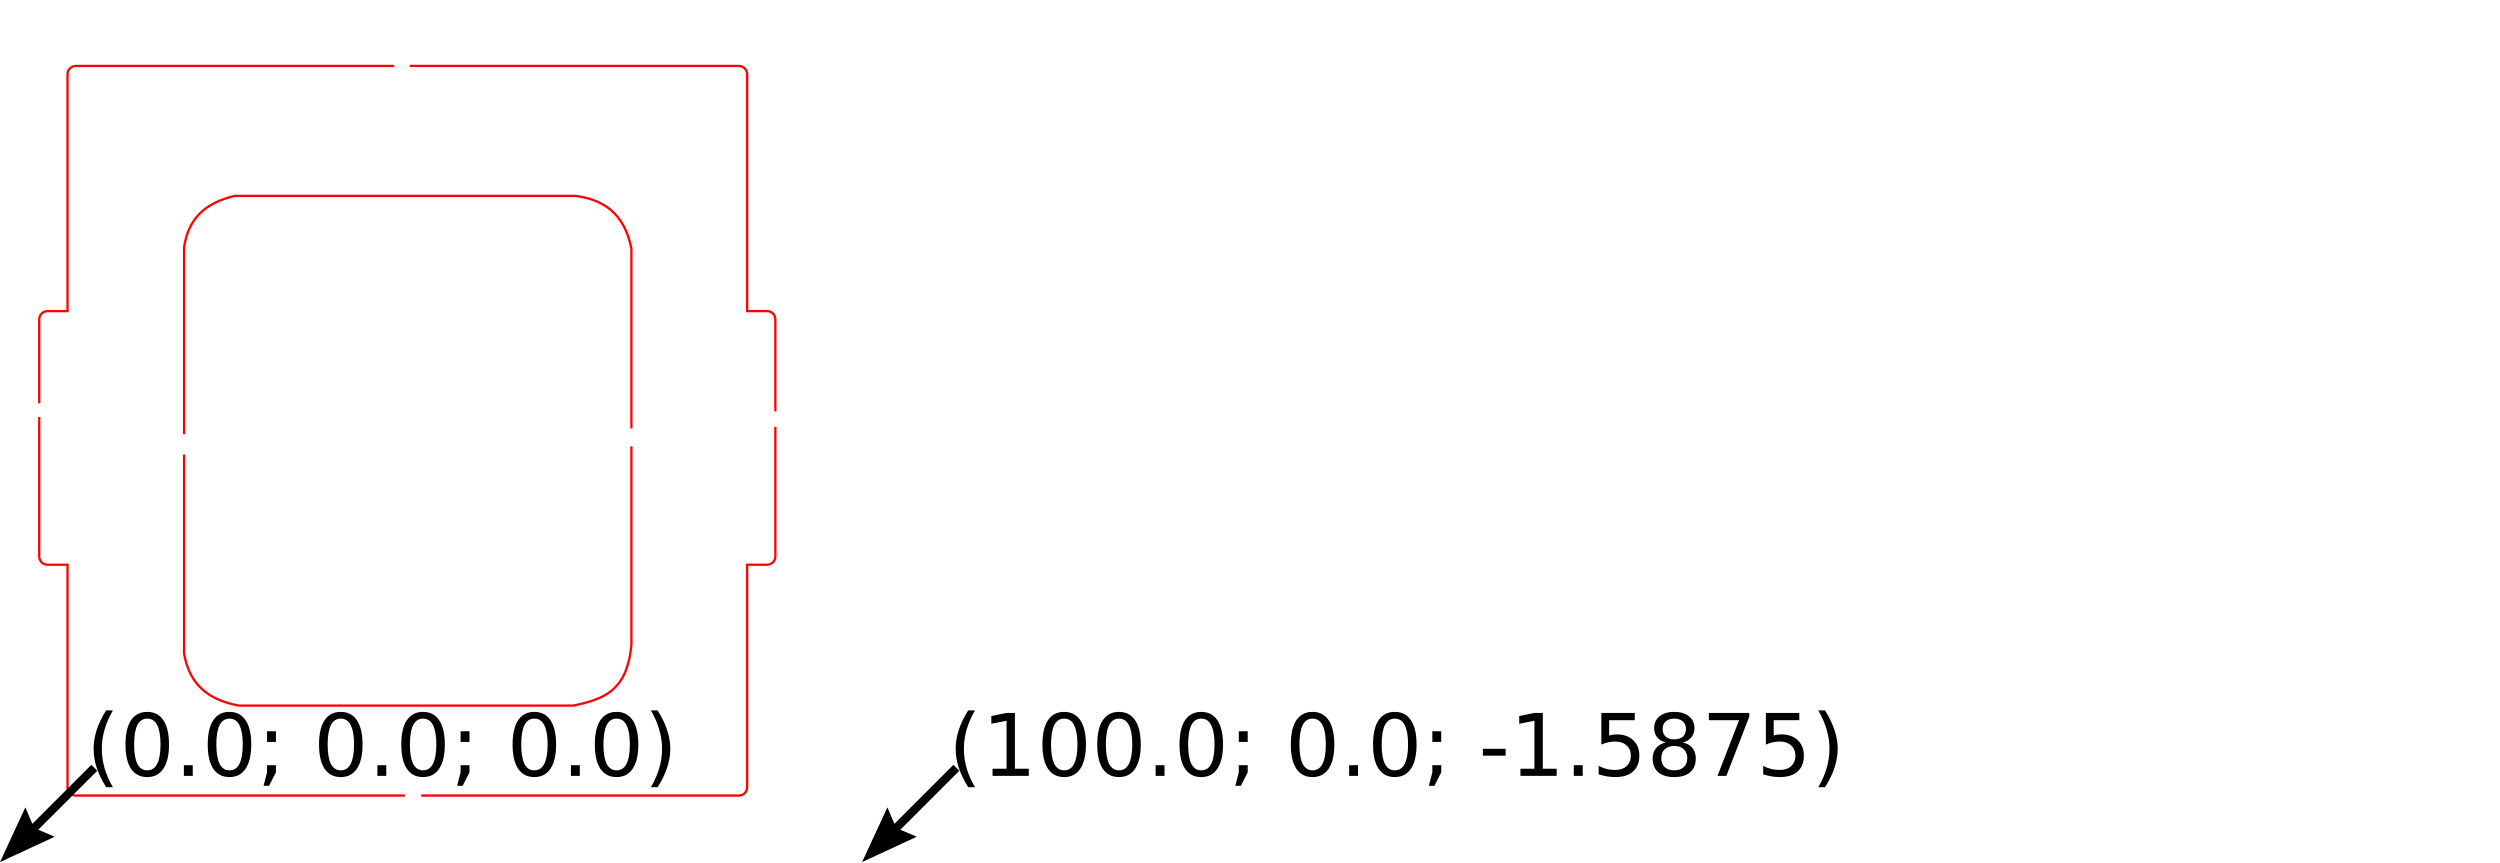
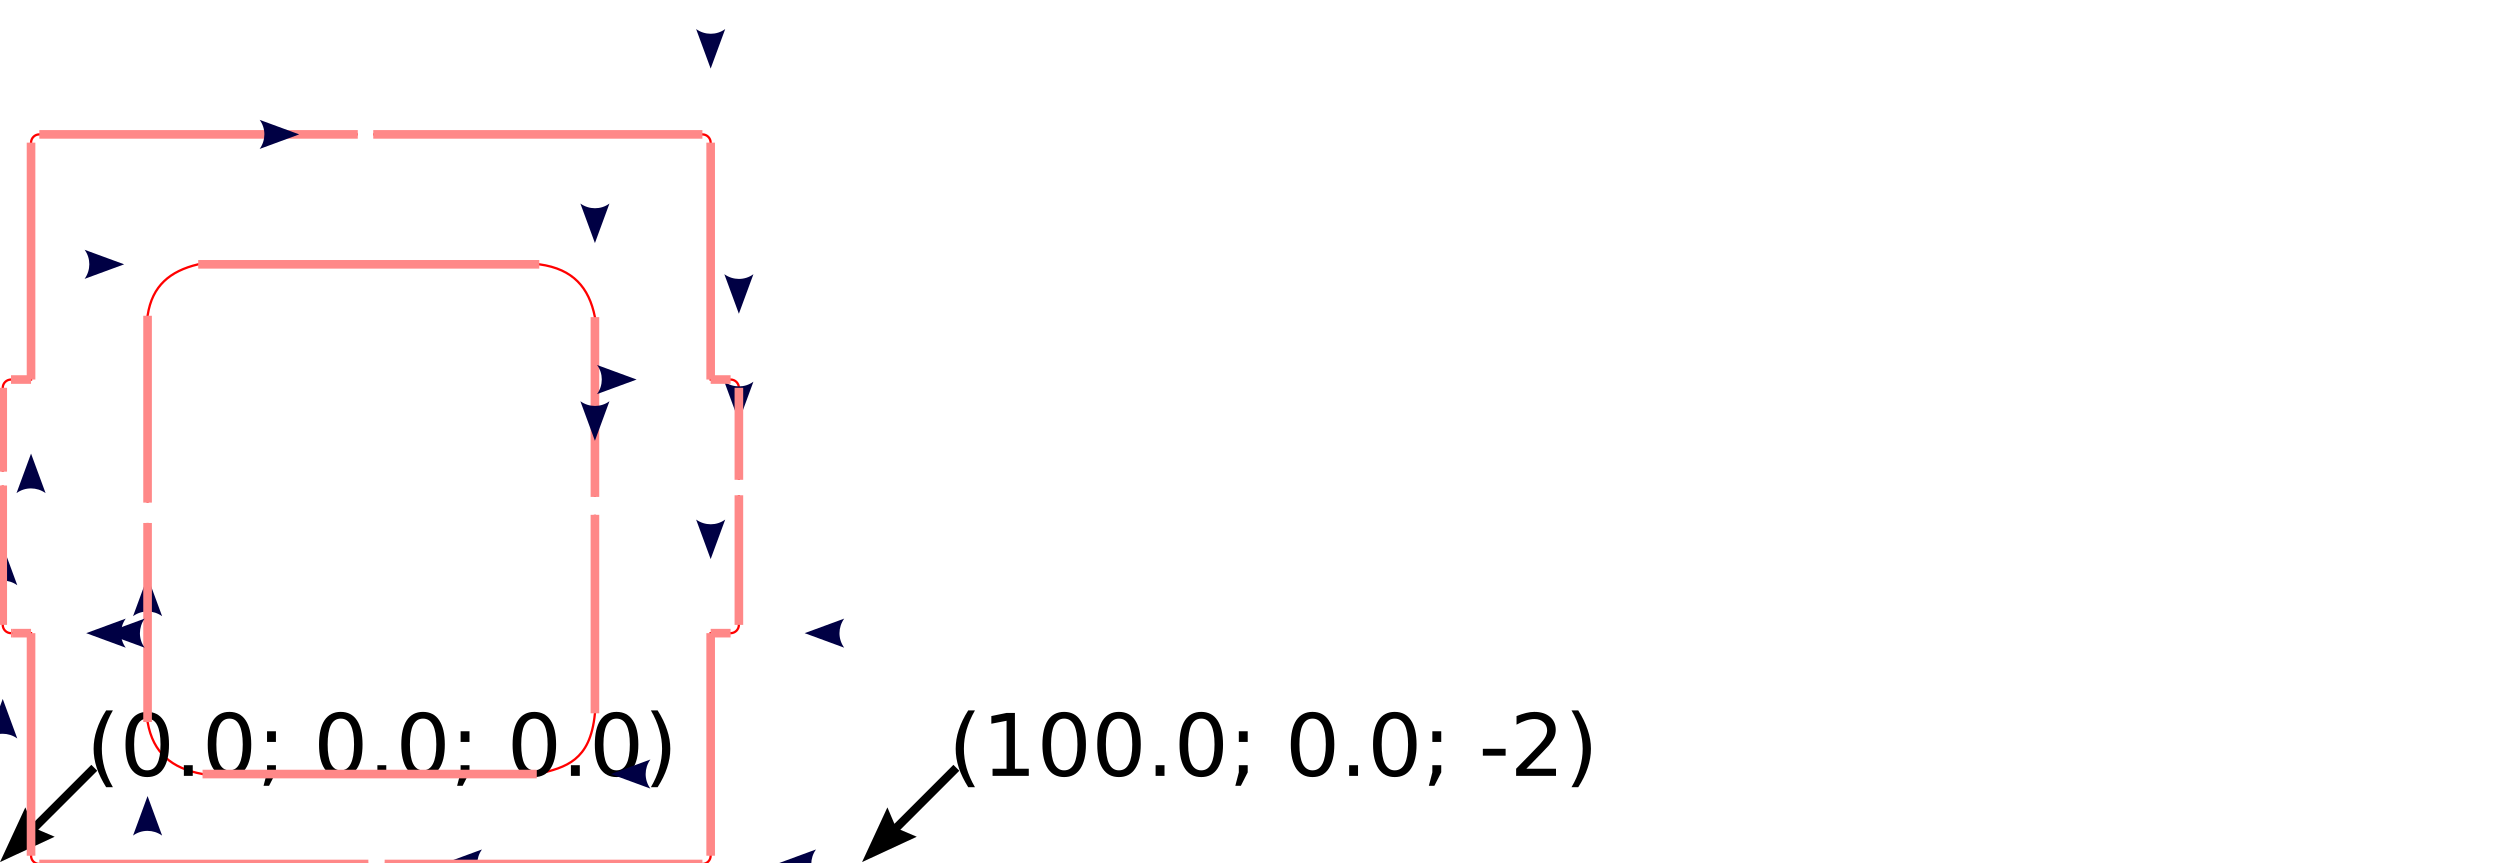
<svg xmlns="http://www.w3.org/2000/svg" width="290mm" height="100mm" viewBox="0 0 290 100" version="1.1" id="svg1028">
  <defs id="defs1022">
-     <marker id="CheckToolsAndOPMarker" orient="auto" refX="-4" refY="-1.687" style="overflow:visible">
-       <path d="m 4.589,-1.687 0.0,0.0 L 9.178,0.0 c -0.733,-0.996 -0.729,-2.359 0.0,-3.375" style="fill:#000044;fill-rule:evenodd;stroke:none" id="path309" />
+     <marker style="overflow:visible" refY="-1.687" refX="-4" orient="auto" id="CheckToolsAndOPMarker">
+       <path id="path309" style="fill:#000044;fill-rule:evenodd;stroke:none" d="m 4.589,-1.687 0.0,0.0 L 9.178,0.0 c -0.733,-0.996 -0.729,-2.359 0.0,-3.375" />
    </marker>
-     <marker id="DrawCurveMarker" orient="auto" refX="-4" refY="-1.687" style="overflow:visible">
-       <path d="m 4.589,-1.687 0.0,0.0 L 9.178,0.0 c -0.733,-0.996 -0.729,-2.359 0.0,-3.375" style="fill:#000044;fill-rule:evenodd;stroke:none" id="path312" />
+     <marker style="overflow:visible" refY="-1.687" refX="-4" orient="auto" id="DrawCurveMarker">
+       <path id="path312" style="fill:#000044;fill-rule:evenodd;stroke:none" d="m 4.589,-1.687 0.0,0.0 L 9.178,0.0 c -0.733,-0.996 -0.729,-2.359 0.0,-3.375" />
    </marker>
-     <marker id="DrawCurveMarker_r" orient="auto" refX="4" refY="-1.687" style="overflow:visible">
-       <path d="m -4.589,-1.687 0.0,0.0 L -9.178,0.0 c 0.733,-0.996 0.729,-2.359 0.0,-3.375" style="fill:#000044;fill-rule:evenodd;stroke:none" id="path315" />
+     <marker style="overflow:visible" refY="-1.687" refX="4" orient="auto" id="DrawCurveMarker_r">
+       <path id="path315" style="fill:#000044;fill-rule:evenodd;stroke:none" d="m -4.589,-1.687 0.0,0.0 L -9.178,0.0 c 0.733,-0.996 0.729,-2.359 0.0,-3.375" />
    </marker>
-     <marker id="InOutPathMarker" orient="auto" refX="-4" refY="-1.687" style="overflow:visible">
-       <path d="m 4.589,-1.687 0.0,0.0 L 9.178,0.0 c -0.733,-0.996 -0.729,-2.359 0.0,-3.375" style="fill:#0072a7;fill-rule:evenodd;stroke:none" id="path318" />
+     <marker style="overflow:visible" refY="-1.687" refX="-4" orient="auto" id="InOutPathMarker">
+       <path id="path318" style="fill:#0072a7;fill-rule:evenodd;stroke:none" d="m 4.589,-1.687 0.0,0.0 L 9.178,0.0 c -0.733,-0.996 -0.729,-2.359 0.0,-3.375" />
    </marker>
  </defs>
  <g id="layer1">
-     <path id="path2384" transform="translate(-638.4864,-489.6068)" d="M 684.221,497.258 H 647.279 c -0.53,-4e-5 -0.959,0.429 -0.959,0.959 v 27.479 h -2.324 c -0.53,-3e-5 -0.959,0.429 -0.959,0.959 v 9.727 m 0,1.606 v 16.169 c -3e-5,0.53 0.429,0.959 0.959,0.959 h 0.133 2.191 v 25.818 c -4e-5,0.53 0.429,0.959 0.959,0.959 h 38.171 m 1.89,0 h 36.857 c 0.53,3e-5 0.959,-0.429 0.959,-0.959 v -25.818 h 2.314 c 0.53,4e-5 0.959,-0.429 0.959,-0.959 v -15.035 m 0,-1.795 V 526.654 c 4e-5,-0.53 -0.429,-0.959 -0.959,-0.959 h -2.314 V 498.217 c 4e-5,-0.53 -0.429,-0.959 -0.959,-0.959 h -38.18" style="fill:none;stroke:#ff0000;stroke-width:0.265px;stroke-linecap:butt;stroke-linejoin:miter;stroke-opacity:1" />
-     <path id="path2386" transform="translate(-638.4864,-489.6068)" d="m 711.73,539.311 v -20.856 c -0.347,-1.751 -0.995,-3.129 -2.004,-4.139 -1.015,-1.016 -2.424,-1.707 -4.451,-1.986 h -39.564 c -1.665,0.394 -2.997,1.032 -3.967,1.967 -0.979,0.944 -1.636,2.202 -1.906,4 v 21.675 m 0,2.362 v 23.085 c 0.326,1.857 1.036,3.166 2.084,4.125 1.047,0.958 2.478,1.585 4.295,1.914 h 38.77 c 1.743,-0.363 3.295,-0.796 4.434,-1.727 1.154,-0.943 2.029,-2.425 2.311,-5.32 V 541.389" style="fill:none;stroke:#ff0000;stroke-width:0.265px;stroke-linecap:butt;stroke-linejoin:miter;stroke-opacity:1" />
+     <path style="fill:none;stroke:#ff0000;stroke-width:0.265px;stroke-linecap:butt;stroke-linejoin:miter;stroke-opacity:1" d="M 41.502,15.589 H 4.56 c -0.53,-4e-5 -0.959,0.429 -0.959,0.959 v 27.479 h -2.324 c -0.53,-3e-5 -0.959,0.429 -0.959,0.959 v 9.727 m 0,1.606 v 16.169 c -3e-5,0.53 0.429,0.959 0.959,0.959 h 0.133 2.191 v 25.818 c -4e-5,0.53 0.429,0.959 0.959,0.959 H 42.73 m 1.89,0 h 36.857 c 0.53,3e-5 0.959,-0.429 0.959,-0.959 v -25.818 h 2.314 c 0.53,4e-5 0.959,-0.429 0.959,-0.959 v -15.035 m 0,-1.795 v -10.672 c 4e-5,-0.53 -0.429,-0.959 -0.959,-0.959 h -2.314 V 16.548 c 4e-5,-0.53 -0.429,-0.959 -0.959,-0.959 h -38.18" id="path2384" />
+     <path style="fill:none;stroke:#ff0000;stroke-width:0.265px;stroke-linecap:butt;stroke-linejoin:miter;stroke-opacity:1" d="m 69.011,57.641 v -20.856 c -0.347,-1.751 -0.995,-3.129 -2.004,-4.139 -1.015,-1.016 -2.424,-1.707 -4.451,-1.986 h -39.564 c -1.665,0.394 -2.997,1.032 -3.967,1.967 -0.979,0.944 -1.636,2.202 -1.906,4 v 21.675 m 0,2.362 v 23.085 c 0.326,1.857 1.036,3.166 2.084,4.125 1.047,0.958 2.478,1.585 4.295,1.914 h 38.77 c 1.743,-0.363 3.295,-0.796 4.434,-1.727 1.154,-0.943 2.029,-2.425 2.311,-5.32 v -23.023" id="path2386" />
  </g>
-   <g style="display:inline" id="layer2">
-     <g gcodetools="Gcodetools tool definition" transform="matrix(0.5014292,0,0,0.5201835,55.54568,120.4584)" id="g183">
-       <path gcodetools="Gcodetools tool background" style="fill-opacity:0.5;stroke:#444444" d="M -20,-20 H 380 V 155 H -20 Z" id="path101" />
-       <g gcodetools="Gcodetools tool parameter" id="g111">
-         <text x="0" xml:space="preserve" y="0" style="font-style:normal;font-variant:normal;font-weight:normal;font-stretch:normal;font-size:20px;font-family:'DejaVu Sans';fill:#000000;fill-opacity:1;stroke:none" gcodetools="Gcodetools tool definition field name" id="text105">
-           <tspan x="0" y="0" id="tspan103">name</tspan>
+   <g id="layer2" style="display:inline">
+     <g id="g183" transform="matrix(0.5014292,0,0,0.5201835,55.54568,120.4584)" gcodetools="Gcodetools tool definition">
+       <path id="path101" d="M -20,-20 H 380 V 155 H -20 Z" style="fill-opacity:0.5;stroke:#444444" gcodetools="Gcodetools tool background" />
+       <g id="g111" gcodetools="Gcodetools tool parameter">
+         <text id="text105" gcodetools="Gcodetools tool definition field name" style="font-style:normal;font-variant:normal;font-weight:normal;font-stretch:normal;font-size:20px;font-family:'DejaVu Sans';fill:#000000;fill-opacity:1;stroke:none" y="0" xml:space="preserve" x="0">
+           <tspan id="tspan103" y="0" x="0">name</tspan>
        </text>
-         <text x="150" xml:space="preserve" y="0" style="font-style:normal;font-variant:normal;font-weight:normal;font-stretch:normal;font-size:20px;font-family:'DejaVu Sans';fill:#000000;fill-opacity:1;stroke:none" gcodetools="Gcodetools tool definition field value" id="text109">
-           <tspan x="150" y="0" id="tspan107">Cylindrical cutter</tspan>
+         <text id="text109" gcodetools="Gcodetools tool definition field value" style="font-style:normal;font-variant:normal;font-weight:normal;font-stretch:normal;font-size:20px;font-family:'DejaVu Sans';fill:#000000;fill-opacity:1;stroke:none" y="0" xml:space="preserve" x="150">
+           <tspan id="tspan107" y="0" x="150">Cylindrical cutter</tspan>
        </text>
      </g>
-       <g gcodetools="Gcodetools tool parameter" id="g121">
-         <text x="0" xml:space="preserve" y="20" style="font-style:normal;font-variant:normal;font-weight:normal;font-stretch:normal;font-size:10px;font-family:'DejaVu Sans';fill:#000000;fill-opacity:1;stroke:none" gcodetools="Gcodetools tool definition field name" id="text115">
-           <tspan x="0" y="20" id="tspan113">id</tspan>
+       <g id="g121" gcodetools="Gcodetools tool parameter">
+         <text id="text115" gcodetools="Gcodetools tool definition field name" style="font-style:normal;font-variant:normal;font-weight:normal;font-stretch:normal;font-size:10px;font-family:'DejaVu Sans';fill:#000000;fill-opacity:1;stroke:none" y="20" xml:space="preserve" x="0">
+           <tspan id="tspan113" y="20" x="0">id</tspan>
        </text>
-         <text x="150" xml:space="preserve" y="20" style="font-style:normal;font-variant:normal;font-weight:normal;font-stretch:normal;font-size:10px;font-family:'DejaVu Sans';fill:#000000;fill-opacity:1;stroke:none" gcodetools="Gcodetools tool definition field value" id="text119">
-           <tspan x="150" y="20" id="tspan117">Cylindrical cutter 0001</tspan>
+         <text id="text119" gcodetools="Gcodetools tool definition field value" style="font-style:normal;font-variant:normal;font-weight:normal;font-stretch:normal;font-size:10px;font-family:'DejaVu Sans';fill:#000000;fill-opacity:1;stroke:none" y="20" xml:space="preserve" x="150">
+           <tspan id="tspan117" y="20" x="150">Cylindrical cutter 0001</tspan>
        </text>
      </g>
-       <g gcodetools="Gcodetools tool parameter" id="g131">
-         <text x="0" xml:space="preserve" y="35" style="font-style:normal;font-variant:normal;font-weight:normal;font-stretch:normal;font-size:10px;font-family:'DejaVu Sans';fill:#000000;fill-opacity:1;stroke:none" gcodetools="Gcodetools tool definition field name" id="text125">
-           <tspan x="0" y="35" id="tspan123">diameter</tspan>
+       <g id="g131" gcodetools="Gcodetools tool parameter">
+         <text id="text125" gcodetools="Gcodetools tool definition field name" style="font-style:normal;font-variant:normal;font-weight:normal;font-stretch:normal;font-size:10px;font-family:'DejaVu Sans';fill:#000000;fill-opacity:1;stroke:none" y="35" xml:space="preserve" x="0">
+           <tspan id="tspan123" y="35" x="0">diameter</tspan>
        </text>
-         <text x="150" xml:space="preserve" y="35" style="font-style:normal;font-variant:normal;font-weight:normal;font-stretch:normal;font-size:10px;font-family:'DejaVu Sans';fill:#000000;fill-opacity:1;stroke:none" gcodetools="Gcodetools tool definition field value" id="text129">
-           <tspan x="150" y="35" id="tspan127">1.6</tspan>
+         <text id="text129" gcodetools="Gcodetools tool definition field value" style="font-style:normal;font-variant:normal;font-weight:normal;font-stretch:normal;font-size:10px;font-family:'DejaVu Sans';fill:#000000;fill-opacity:1;stroke:none" y="35" xml:space="preserve" x="150">
+           <tspan id="tspan127" y="35" x="150">1.6</tspan>
        </text>
      </g>
-       <g gcodetools="Gcodetools tool parameter" id="g141">
-         <text x="0" xml:space="preserve" y="50" style="font-style:normal;font-variant:normal;font-weight:normal;font-stretch:normal;font-size:10px;font-family:'DejaVu Sans';fill:#000000;fill-opacity:1;stroke:none" gcodetools="Gcodetools tool definition field name" id="text135">
-           <tspan x="0" y="50" id="tspan133">feed</tspan>
+       <g id="g141" gcodetools="Gcodetools tool parameter">
+         <text id="text135" gcodetools="Gcodetools tool definition field name" style="font-style:normal;font-variant:normal;font-weight:normal;font-stretch:normal;font-size:10px;font-family:'DejaVu Sans';fill:#000000;fill-opacity:1;stroke:none" y="50" xml:space="preserve" x="0">
+           <tspan id="tspan133" y="50" x="0">feed</tspan>
        </text>
-         <text x="150" xml:space="preserve" y="50" style="font-style:normal;font-variant:normal;font-weight:normal;font-stretch:normal;font-size:10px;font-family:'DejaVu Sans';fill:#000000;fill-opacity:1;stroke:none" gcodetools="Gcodetools tool definition field value" id="text139">
-           <tspan x="150" y="50" id="tspan137">250</tspan>
+         <text id="text139" gcodetools="Gcodetools tool definition field value" style="font-style:normal;font-variant:normal;font-weight:normal;font-stretch:normal;font-size:10px;font-family:'DejaVu Sans';fill:#000000;fill-opacity:1;stroke:none" y="50" xml:space="preserve" x="150">
+           <tspan id="tspan137" y="50" x="150">150</tspan>
        </text>
      </g>
-       <g gcodetools="Gcodetools tool parameter" id="g151">
-         <text x="0" xml:space="preserve" y="65" style="font-style:normal;font-variant:normal;font-weight:normal;font-stretch:normal;font-size:10px;font-family:'DejaVu Sans';fill:#000000;fill-opacity:1;stroke:none" gcodetools="Gcodetools tool definition field name" id="text145">
-           <tspan x="0" y="65" id="tspan143">penetration angle</tspan>
+       <g id="g151" gcodetools="Gcodetools tool parameter">
+         <text id="text145" gcodetools="Gcodetools tool definition field name" style="font-style:normal;font-variant:normal;font-weight:normal;font-stretch:normal;font-size:10px;font-family:'DejaVu Sans';fill:#000000;fill-opacity:1;stroke:none" y="65" xml:space="preserve" x="0">
+           <tspan id="tspan143" y="65" x="0">penetration angle</tspan>
        </text>
-         <text x="150" xml:space="preserve" y="65" style="font-style:normal;font-variant:normal;font-weight:normal;font-stretch:normal;font-size:10px;font-family:'DejaVu Sans';fill:#000000;fill-opacity:1;stroke:none" gcodetools="Gcodetools tool definition field value" id="text149">
-           <tspan x="150" y="65" id="tspan147">90</tspan>
+         <text id="text149" gcodetools="Gcodetools tool definition field value" style="font-style:normal;font-variant:normal;font-weight:normal;font-stretch:normal;font-size:10px;font-family:'DejaVu Sans';fill:#000000;fill-opacity:1;stroke:none" y="65" xml:space="preserve" x="150">
+           <tspan id="tspan147" y="65" x="150">90</tspan>
        </text>
      </g>
-       <g gcodetools="Gcodetools tool parameter" id="g161">
-         <text x="0" xml:space="preserve" y="80" style="font-style:normal;font-variant:normal;font-weight:normal;font-stretch:normal;font-size:10px;font-family:'DejaVu Sans';fill:#000000;fill-opacity:1;stroke:none" gcodetools="Gcodetools tool definition field name" id="text155">
-           <tspan x="0" y="80" id="tspan153">penetration feed</tspan>
+       <g id="g161" gcodetools="Gcodetools tool parameter">
+         <text id="text155" gcodetools="Gcodetools tool definition field name" style="font-style:normal;font-variant:normal;font-weight:normal;font-stretch:normal;font-size:10px;font-family:'DejaVu Sans';fill:#000000;fill-opacity:1;stroke:none" y="80" xml:space="preserve" x="0">
+           <tspan id="tspan153" y="80" x="0">penetration feed</tspan>
        </text>
-         <text x="150" xml:space="preserve" y="80" style="font-style:normal;font-variant:normal;font-weight:normal;font-stretch:normal;font-size:10px;font-family:'DejaVu Sans';fill:#000000;fill-opacity:1;stroke:none" gcodetools="Gcodetools tool definition field value" id="text159">
-           <tspan x="150" y="80" id="tspan157">100</tspan>
+         <text id="text159" gcodetools="Gcodetools tool definition field value" style="font-style:normal;font-variant:normal;font-weight:normal;font-stretch:normal;font-size:10px;font-family:'DejaVu Sans';fill:#000000;fill-opacity:1;stroke:none" y="80" xml:space="preserve" x="150">
+           <tspan id="tspan157" y="80" x="150">100</tspan>
        </text>
      </g>
-       <g gcodetools="Gcodetools tool parameter" id="g171">
-         <text x="0" xml:space="preserve" y="95" style="font-style:normal;font-variant:normal;font-weight:normal;font-stretch:normal;font-size:10px;font-family:'DejaVu Sans';fill:#000000;fill-opacity:1;stroke:none" gcodetools="Gcodetools tool definition field name" id="text165">
-           <tspan x="0" y="95" id="tspan163">depth step</tspan>
+       <g id="g171" gcodetools="Gcodetools tool parameter">
+         <text id="text165" gcodetools="Gcodetools tool definition field name" style="font-style:normal;font-variant:normal;font-weight:normal;font-stretch:normal;font-size:10px;font-family:'DejaVu Sans';fill:#000000;fill-opacity:1;stroke:none" y="95" xml:space="preserve" x="0">
+           <tspan id="tspan163" y="95" x="0">depth step</tspan>
        </text>
-         <text x="150" xml:space="preserve" y="95" style="font-style:normal;font-variant:normal;font-weight:normal;font-stretch:normal;font-size:10px;font-family:'DejaVu Sans';fill:#000000;fill-opacity:1;stroke:none" gcodetools="Gcodetools tool definition field value" id="text169">
-           <tspan x="150" y="95" id="tspan167">2</tspan>
+         <text id="text169" gcodetools="Gcodetools tool definition field value" style="font-style:normal;font-variant:normal;font-weight:normal;font-stretch:normal;font-size:10px;font-family:'DejaVu Sans';fill:#000000;fill-opacity:1;stroke:none" y="95" xml:space="preserve" x="150">
+           <tspan id="tspan167" y="95" x="150">2</tspan>
        </text>
      </g>
-       <g gcodetools="Gcodetools tool parameter" id="g181">
-         <text x="0" xml:space="preserve" y="110" style="font-style:normal;font-variant:normal;font-weight:normal;font-stretch:normal;font-size:10px;font-family:'DejaVu Sans';fill:#000000;fill-opacity:1;stroke:none" gcodetools="Gcodetools tool definition field name" id="text175">
-           <tspan x="0" y="110" id="tspan173">tool change gcode</tspan>
+       <g id="g181" gcodetools="Gcodetools tool parameter">
+         <text id="text175" gcodetools="Gcodetools tool definition field name" style="font-style:normal;font-variant:normal;font-weight:normal;font-stretch:normal;font-size:10px;font-family:'DejaVu Sans';fill:#000000;fill-opacity:1;stroke:none" y="110" xml:space="preserve" x="0">
+           <tspan id="tspan173" y="110" x="0">tool change gcode</tspan>
        </text>
-         <text x="150" xml:space="preserve" y="110" style="font-style:normal;font-variant:normal;font-weight:normal;font-stretch:normal;font-size:10px;font-family:'DejaVu Sans';fill:#000000;fill-opacity:1;stroke:none" gcodetools="Gcodetools tool definition field value" id="text179">
-           <tspan x="150" y="110" id="tspan177">(None)</tspan>
+         <text id="text179" gcodetools="Gcodetools tool definition field value" style="font-style:normal;font-variant:normal;font-weight:normal;font-stretch:normal;font-size:10px;font-family:'DejaVu Sans';fill:#000000;fill-opacity:1;stroke:none" y="110" xml:space="preserve" x="150">
+           <tspan id="tspan177" y="110" x="150">(None)</tspan>
        </text>
      </g>
    </g>
-     <g gcodetools="Gcodetools orientation group" id="g296">
-       <g gcodetools="Gcodetools orientation point (2 points)" id="g286">
-         <path style="fill:#000000;stroke:none" gcodetools="Gcodetools orientation point arrow" d="M 0,100 2.938,93.656 3.75,95.562 10.594,88.719 v 0 l 0.688,0.688 L 4.438,96.25 6.344,97.062 Z" id="path280" />
-         <text x="10" xml:space="preserve" y="90" style="font-style:normal;font-variant:normal;font-weight:normal;font-stretch:normal;font-size:10px;font-family:'DejaVu Sans';fill:#000000;fill-opacity:1;stroke:none" gcodetools="Gcodetools orientation point text" id="text284">
-           <tspan x="10" y="90" id="tspan282">(0.0; 0.0; 0.0)</tspan>
+     <g id="g296" gcodetools="Gcodetools orientation group">
+       <g id="g286" gcodetools="Gcodetools orientation point (2 points)">
+         <path id="path280" d="M 0,100 2.938,93.656 3.75,95.562 10.594,88.719 v 0 l 0.688,0.688 L 4.438,96.25 6.344,97.062 Z" gcodetools="Gcodetools orientation point arrow" style="fill:#000000;stroke:none" />
+         <text id="text284" gcodetools="Gcodetools orientation point text" style="font-style:normal;font-variant:normal;font-weight:normal;font-stretch:normal;font-size:10px;font-family:'DejaVu Sans';fill:#000000;fill-opacity:1;stroke:none" y="90" xml:space="preserve" x="10">
+           <tspan id="tspan282" y="90" x="10">(0.0; 0.0; 0.0)</tspan>
        </text>
      </g>
-       <g gcodetools="Gcodetools orientation point (2 points)" id="g294">
-         <path style="fill:#000000;stroke:none" gcodetools="Gcodetools orientation point arrow" d="m 100,100 2.938,-6.344 0.812,1.906 6.844,-6.844 v 0 l 0.688,0.688 -6.844,6.844 1.906,0.812 z" id="path288" />
-         <text x="110" xml:space="preserve" y="90" style="font-style:normal;font-variant:normal;font-weight:normal;font-stretch:normal;font-size:10px;font-family:'DejaVu Sans';fill:#000000;fill-opacity:1;stroke:none" gcodetools="Gcodetools orientation point text" id="text292">
-           <tspan x="110" y="90" id="tspan290">(100.0; 0.0; -1.5875)</tspan>
+       <g id="g294" gcodetools="Gcodetools orientation point (2 points)">
+         <path id="path288" d="m 100,100 2.938,-6.344 0.812,1.906 6.844,-6.844 v 0 l 0.688,0.688 -6.844,6.844 1.906,0.812 z" gcodetools="Gcodetools orientation point arrow" style="fill:#000000;stroke:none" />
+         <text id="text292" gcodetools="Gcodetools orientation point text" style="font-style:normal;font-variant:normal;font-weight:normal;font-stretch:normal;font-size:10px;font-family:'DejaVu Sans';fill:#000000;fill-opacity:1;stroke:none" y="90" xml:space="preserve" x="110">
+           <tspan id="tspan290" y="90" x="110">(100.0; 0.0; -2)</tspan>
        </text>
      </g>
    </g>
+     <g gcodetools="Preview group" id="g1816">
+       <path gcodetools="Preview" style="stroke:#f88;fill:none;stroke-width:1;marker-end:url(#DrawCurveMarker)" d="M 69.011 57.641 L 69.011 36.786" id="path1706" />
+       <path gcodetools="Preview" style="stroke:#8f8;fill:none;stroke-width:1;marker-start:url(#DrawCurveMarker_r)" id="path1708" />
+       <path gcodetools="Preview" style="stroke:#88f;fill:none;stroke-width:1;marker-start:url(#DrawCurveMarker_r)" id="path1710" />
+       <path gcodetools="Preview" style="stroke:#8f8;fill:none;stroke-width:1;marker-start:url(#DrawCurveMarker_r)" id="path1712" />
+       <path gcodetools="Preview" style="stroke:#88f;fill:none;stroke-width:1;marker-start:url(#DrawCurveMarker_r)" id="path1714" />
+       <path gcodetools="Preview" style="stroke:#f88;fill:none;stroke-width:1;marker-end:url(#DrawCurveMarker)" d="M 62.556 30.661 L 22.991 30.661" id="path1716" />
+       <path gcodetools="Preview" style="stroke:#8f8;fill:none;stroke-width:1;marker-start:url(#DrawCurveMarker_r)" id="path1718" />
+       <path gcodetools="Preview" style="stroke:#88f;fill:none;stroke-width:1;marker-start:url(#DrawCurveMarker_r)" id="path1720" />
+       <path gcodetools="Preview" style="stroke:#8f8;fill:none;stroke-width:1;marker-start:url(#DrawCurveMarker_r)" id="path1722" />
+       <path gcodetools="Preview" style="stroke:#88f;fill:none;stroke-width:1;marker-start:url(#DrawCurveMarker_r)" id="path1724" />
+       <path gcodetools="Preview" style="stroke:#f88;fill:none;stroke-width:1;marker-end:url(#DrawCurveMarker)" d="M 17.118 36.628 L 17.118 58.303" id="path1726" />
+       <path gcodetools="Preview" style="stroke:#f88;fill:none;stroke-width:1;marker-end:url(#DrawCurveMarker)" d="M 17.118 60.665 L 17.118 83.751" id="path1728" />
+       <path gcodetools="Preview" style="stroke:#8f8;fill:none;stroke-width:1;marker-start:url(#DrawCurveMarker_r)" id="path1730" />
+       <path gcodetools="Preview" style="stroke:#88f;fill:none;stroke-width:1;marker-start:url(#DrawCurveMarker_r)" id="path1732" />
+       <path gcodetools="Preview" style="stroke:#8f8;fill:none;stroke-width:1;marker-start:url(#DrawCurveMarker_r)" id="path1734" />
+       <path gcodetools="Preview" style="stroke:#88f;fill:none;stroke-width:1;marker-start:url(#DrawCurveMarker_r)" id="path1736" />
+       <path gcodetools="Preview" style="stroke:#f88;fill:none;stroke-width:1;marker-end:url(#DrawCurveMarker)" d="M 23.497 89.79 L 62.267 89.79" id="path1738" />
+       <path gcodetools="Preview" style="stroke:#8f8;fill:none;stroke-width:1;marker-start:url(#DrawCurveMarker_r)" id="path1740" />
+       <path gcodetools="Preview" style="stroke:#88f;fill:none;stroke-width:1;marker-start:url(#DrawCurveMarker_r)" id="path1742" />
+       <path gcodetools="Preview" style="stroke:#8f8;fill:none;stroke-width:1;marker-start:url(#DrawCurveMarker_r)" id="path1744" />
+       <path gcodetools="Preview" style="stroke:#88f;fill:none;stroke-width:1;marker-start:url(#DrawCurveMarker_r)" id="path1746" />
+       <path gcodetools="Preview" style="stroke:#f88;fill:none;stroke-width:1;marker-end:url(#DrawCurveMarker)" d="M 69.011 82.743 L 69.011 59.72" id="path1748" />
+       <path gcodetools="Preview" style="stroke:#f88;fill:none;stroke-width:1;marker-end:url(#DrawCurveMarker)" d="M 41.502 15.589 L 4.56 15.589" id="path1750" />
+       <path gcodetools="Preview" style="stroke:#8f8;fill:none;stroke-width:1;marker-start:url(#DrawCurveMarker_r)" id="path1752" />
+       <path gcodetools="Preview" style="stroke:#88f;fill:none;stroke-width:1;marker-start:url(#DrawCurveMarker_r)" id="path1754" />
+       <path gcodetools="Preview" style="stroke:#f88;fill:none;stroke-width:1;marker-end:url(#DrawCurveMarker)" d="M 3.601 16.547 L 3.601 44.026" id="path1756" />
+       <path gcodetools="Preview" style="stroke:#f88;fill:none;stroke-width:1;marker-end:url(#DrawCurveMarker)" d="M 3.601 44.026 L 1.276 44.026" id="path1758" />
+       <path gcodetools="Preview" style="stroke:#8f8;fill:none;stroke-width:1;marker-start:url(#DrawCurveMarker_r)" id="path1760" />
+       <path gcodetools="Preview" style="stroke:#88f;fill:none;stroke-width:1;marker-start:url(#DrawCurveMarker_r)" id="path1762" />
+       <path gcodetools="Preview" style="stroke:#f88;fill:none;stroke-width:1;marker-end:url(#DrawCurveMarker)" d="M 0.317 44.985 L 0.317 54.712" id="path1764" />
+       <path gcodetools="Preview" style="stroke:#f88;fill:none;stroke-width:1;marker-end:url(#DrawCurveMarker)" d="M 0.317 56.319 L 0.317 72.487" id="path1766" />
+       <path gcodetools="Preview" style="stroke:#8f8;fill:none;stroke-width:1;marker-start:url(#DrawCurveMarker_r)" id="path1768" />
+       <path gcodetools="Preview" style="stroke:#88f;fill:none;stroke-width:1;marker-start:url(#DrawCurveMarker_r)" id="path1770" />
+       <path gcodetools="Preview" style="stroke:#f88;fill:none;stroke-width:1;marker-end:url(#DrawCurveMarker)" d="M 1.276 73.446 L 1.409 73.446" id="path1772" />
+       <path gcodetools="Preview" style="stroke:#f88;fill:none;stroke-width:1;marker-end:url(#DrawCurveMarker)" d="M 1.409 73.446 L 3.601 73.446" id="path1774" />
+       <path gcodetools="Preview" style="stroke:#f88;fill:none;stroke-width:1;marker-end:url(#DrawCurveMarker)" d="M 3.601 73.446 L 3.601 99.264" id="path1776" />
+       <path gcodetools="Preview" style="stroke:#8f8;fill:none;stroke-width:1;marker-start:url(#DrawCurveMarker_r)" id="path1778" />
+       <path gcodetools="Preview" style="stroke:#88f;fill:none;stroke-width:1;marker-start:url(#DrawCurveMarker_r)" id="path1780" />
+       <path gcodetools="Preview" style="stroke:#f88;fill:none;stroke-width:1;marker-end:url(#DrawCurveMarker)" d="M 4.56 100.223 L 42.73 100.223" id="path1782" />
+       <path gcodetools="Preview" style="stroke:#f88;fill:none;stroke-width:1;marker-end:url(#DrawCurveMarker)" d="M 44.62 100.223 L 81.478 100.223" id="path1784" />
+       <path gcodetools="Preview" style="stroke:#8f8;fill:none;stroke-width:1;marker-start:url(#DrawCurveMarker_r)" id="path1786" />
+       <path gcodetools="Preview" style="stroke:#88f;fill:none;stroke-width:1;marker-start:url(#DrawCurveMarker_r)" id="path1788" />
+       <path gcodetools="Preview" style="stroke:#f88;fill:none;stroke-width:1;marker-end:url(#DrawCurveMarker)" d="M 82.437 99.264 L 82.437 73.446" id="path1790" />
+       <path gcodetools="Preview" style="stroke:#f88;fill:none;stroke-width:1;marker-end:url(#DrawCurveMarker)" d="M 82.437 73.446 L 84.751 73.446" id="path1792" />
+       <path gcodetools="Preview" style="stroke:#8f8;fill:none;stroke-width:1;marker-start:url(#DrawCurveMarker_r)" id="path1794" />
+       <path gcodetools="Preview" style="stroke:#88f;fill:none;stroke-width:1;marker-start:url(#DrawCurveMarker_r)" id="path1796" />
+       <path gcodetools="Preview" style="stroke:#f88;fill:none;stroke-width:1;marker-end:url(#DrawCurveMarker)" d="M 85.71 72.487 L 85.71 57.452" id="path1798" />
+       <path gcodetools="Preview" style="stroke:#f88;fill:none;stroke-width:1;marker-end:url(#DrawCurveMarker)" d="M 85.71 55.657 L 85.71 44.985" id="path1800" />
+       <path gcodetools="Preview" style="stroke:#8f8;fill:none;stroke-width:1;marker-start:url(#DrawCurveMarker_r)" id="path1802" />
+       <path gcodetools="Preview" style="stroke:#88f;fill:none;stroke-width:1;marker-start:url(#DrawCurveMarker_r)" id="path1804" />
+       <path gcodetools="Preview" style="stroke:#f88;fill:none;stroke-width:1;marker-end:url(#DrawCurveMarker)" d="M 84.751 44.026 L 82.437 44.026" id="path1806" />
+       <path gcodetools="Preview" style="stroke:#f88;fill:none;stroke-width:1;marker-end:url(#DrawCurveMarker)" d="M 82.437 44.026 L 82.437 16.547" id="path1808" />
+       <path gcodetools="Preview" style="stroke:#8f8;fill:none;stroke-width:1;marker-start:url(#DrawCurveMarker_r)" id="path1810" />
+       <path gcodetools="Preview" style="stroke:#88f;fill:none;stroke-width:1;marker-start:url(#DrawCurveMarker_r)" id="path1812" />
+       <path gcodetools="Preview" style="stroke:#f88;fill:none;stroke-width:1;marker-end:url(#DrawCurveMarker)" d="M 81.478 15.589 L 43.297 15.589" id="path1814" />
+     </g>
+     <g gcodetools="Preview group" id="g1818" />
+     <g gcodetools="Preview group" id="g1820" />
+     <g gcodetools="Preview group" id="g1822" />
+     <g gcodetools="Preview group" id="g1824" />
+     <g gcodetools="Preview group" id="g1826" />
  </g>
+   <g id="g1829" />
</svg>
